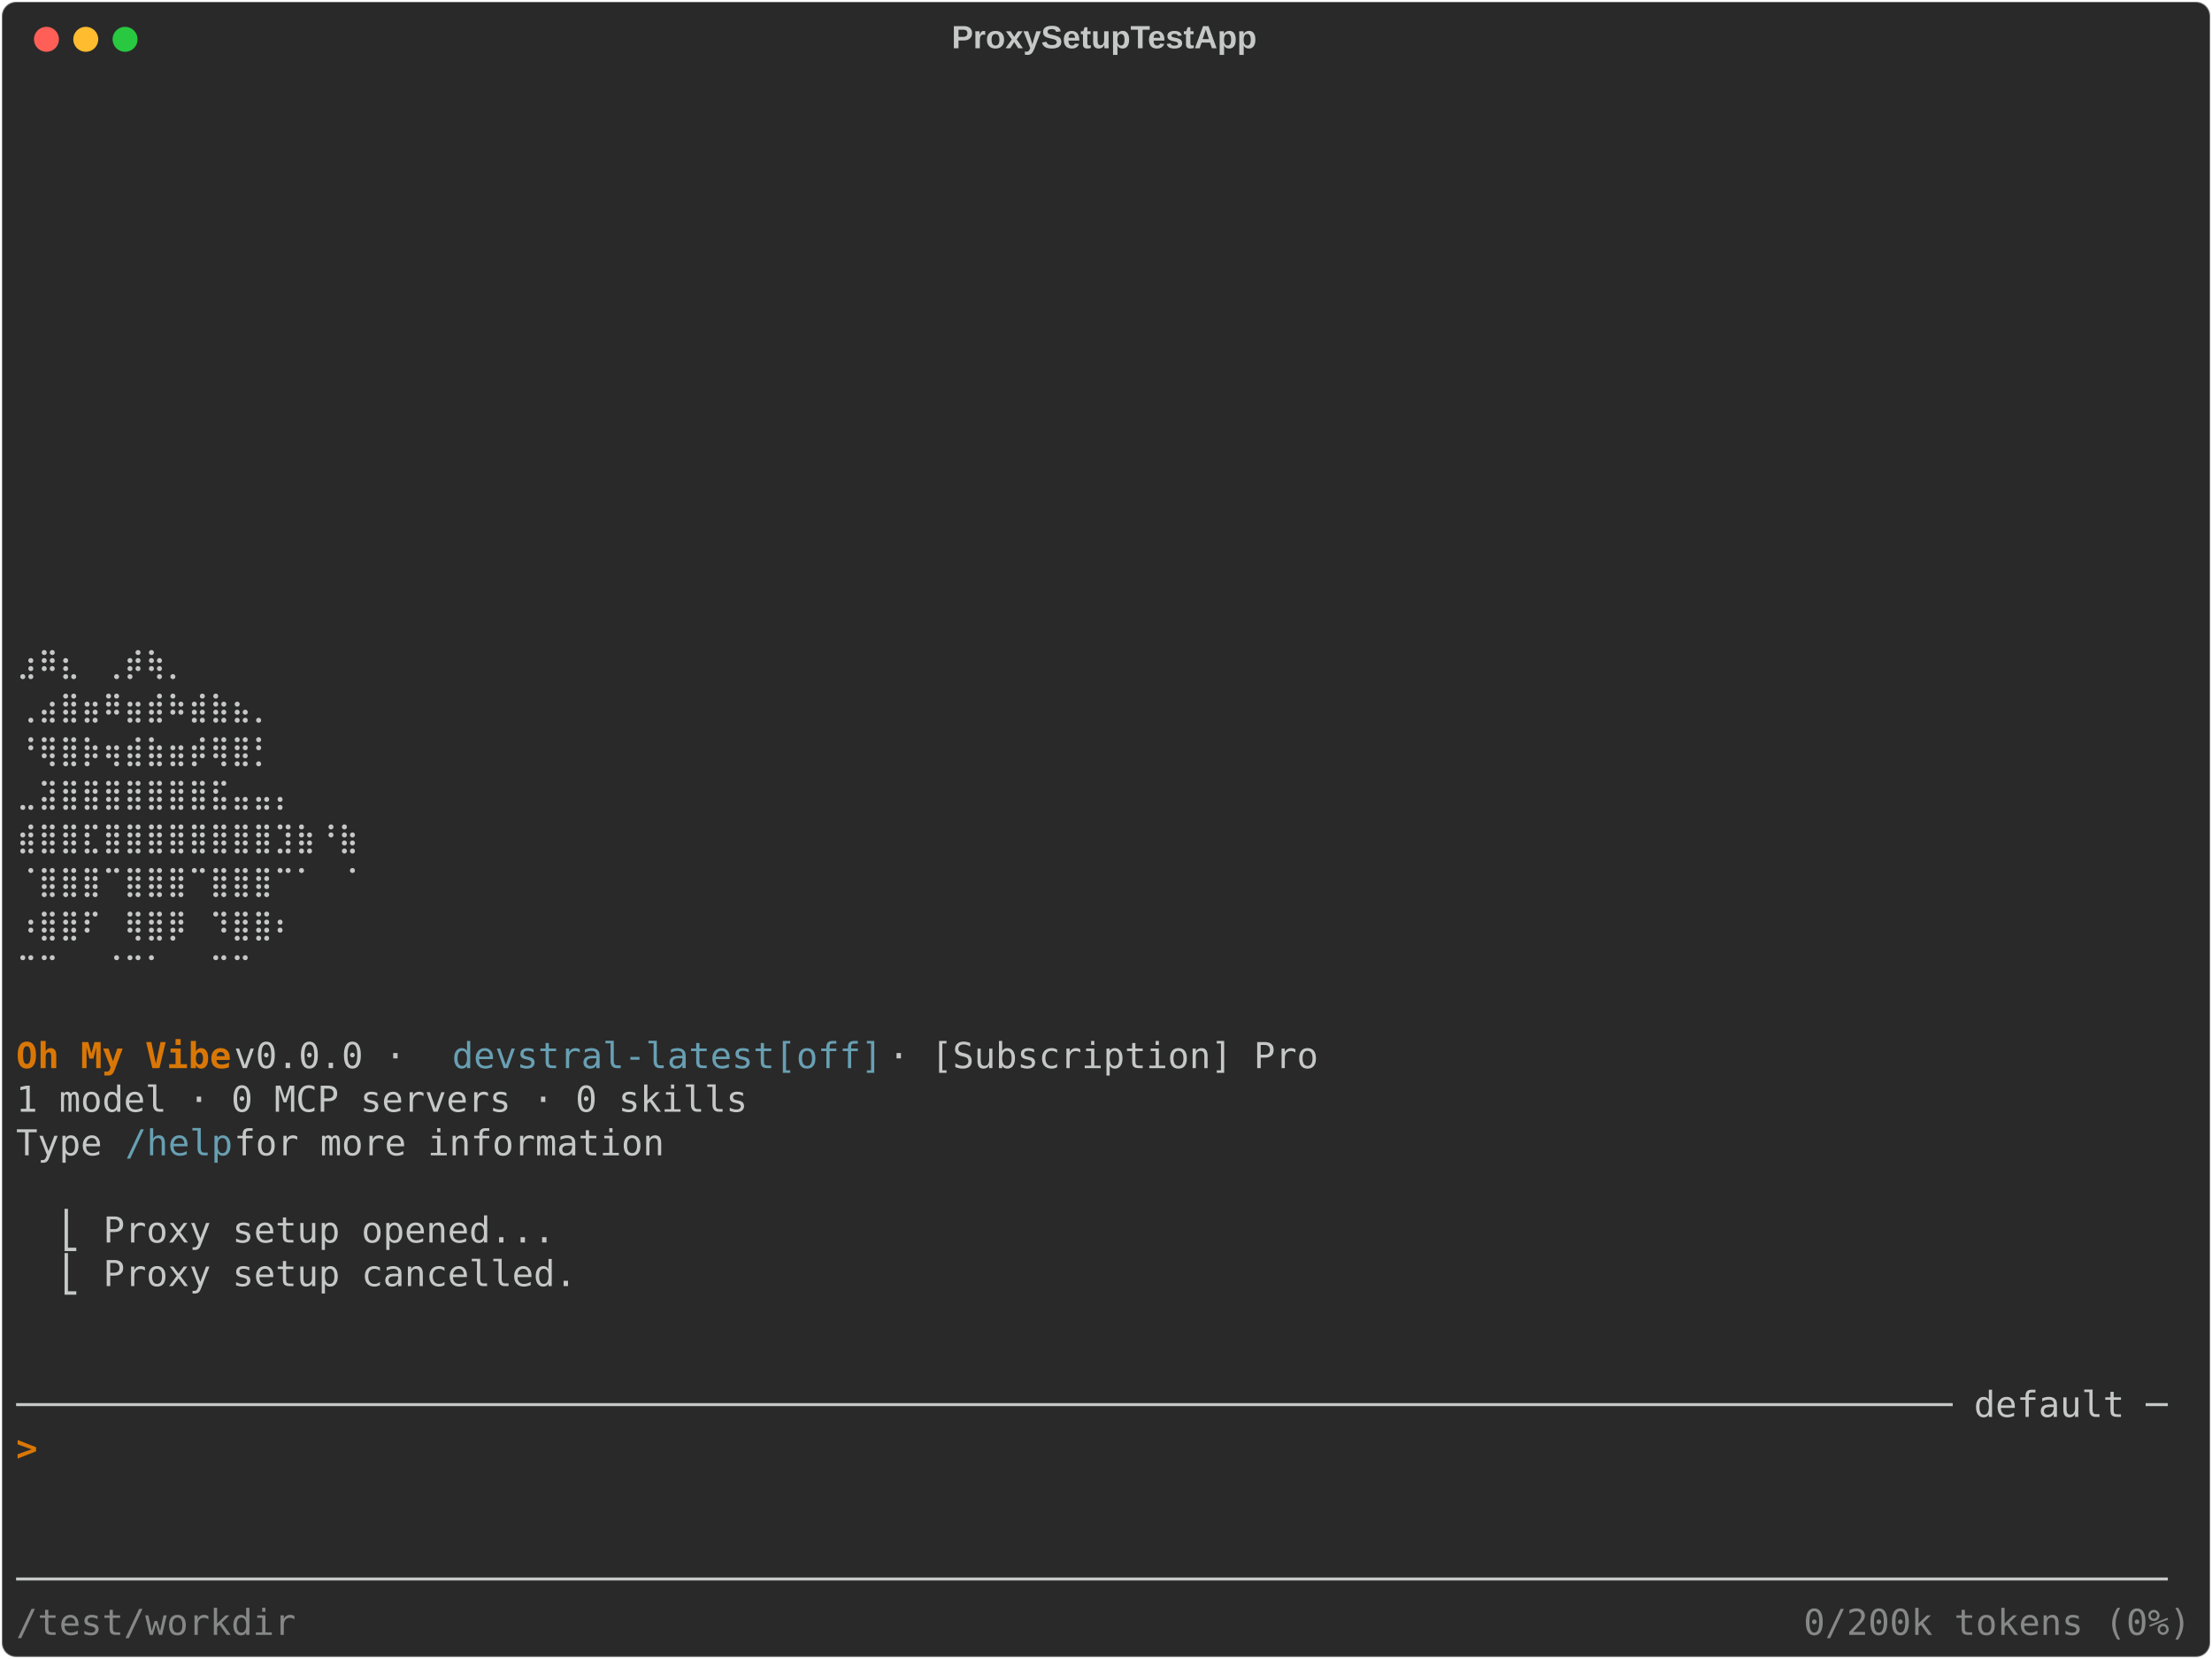
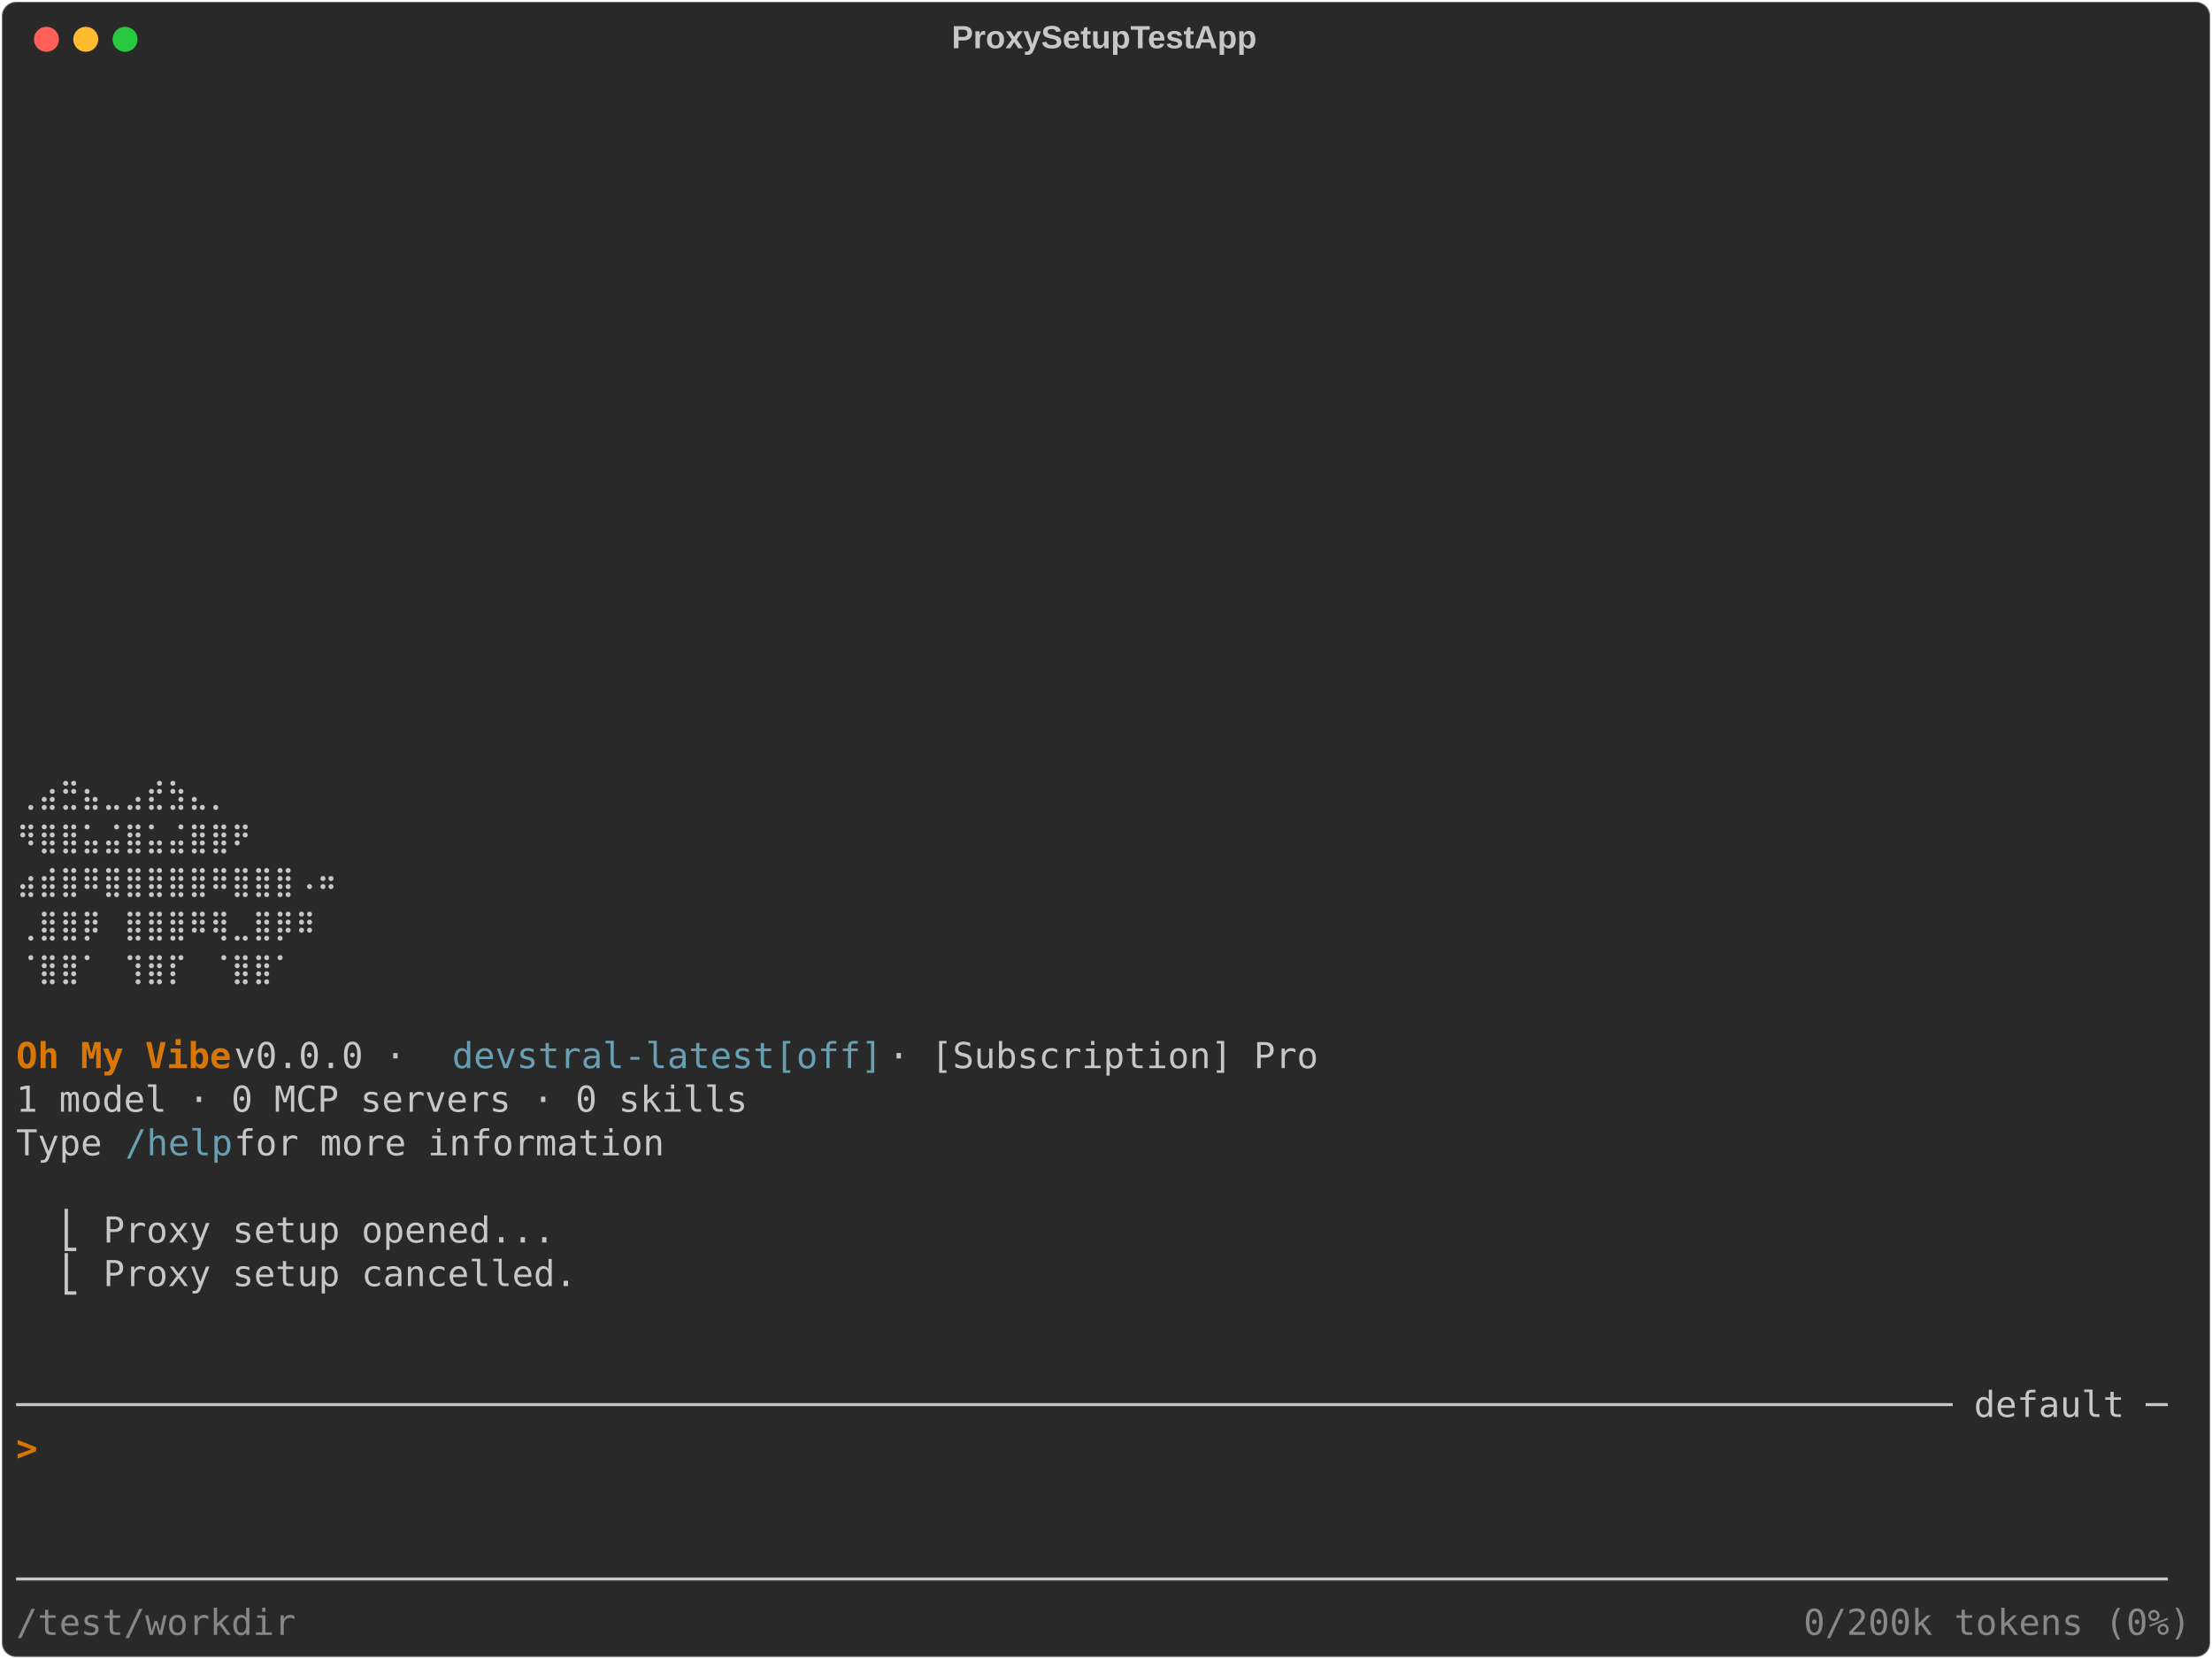
<svg xmlns="http://www.w3.org/2000/svg" class="rich-terminal" viewBox="0 0 1238 928.4">
  <style>

    @font-face {
        font-family: "Fira Code";
        src: local("FiraCode-Regular"),
                url("https://cdnjs.cloudflare.com/ajax/libs/firacode/6.2.0/woff2/FiraCode-Regular.woff2") format("woff2"),
                url("https://cdnjs.cloudflare.com/ajax/libs/firacode/6.2.0/woff/FiraCode-Regular.woff") format("woff");
        font-style: normal;
        font-weight: 400;
    }
    @font-face {
        font-family: "Fira Code";
        src: local("FiraCode-Bold"),
                url("https://cdnjs.cloudflare.com/ajax/libs/firacode/6.2.0/woff2/FiraCode-Bold.woff2") format("woff2"),
                url("https://cdnjs.cloudflare.com/ajax/libs/firacode/6.2.0/woff/FiraCode-Bold.woff") format("woff");
        font-style: bold;
        font-weight: 700;
    }

    .terminal-matrix {
        font-family: Fira Code, monospace;
        font-size: 20px;
        line-height: 24.4px;
        font-variant-east-asian: full-width;
    }

    .terminal-title {
        font-size: 18px;
        font-weight: bold;
        font-family: arial;
    }

    .terminal-r1 { fill: #c5c8c6 }
.terminal-r2 { fill: #d97706;font-weight: bold }
.terminal-r3 { fill: #68a0b3 }
.terminal-r4 { fill: #868887 }
    </style>
  <defs>
    <clipPath id="terminal-clip-terminal">
      <rect x="0" y="0" width="1219.0" height="877.4" />
    </clipPath>
    <clipPath id="terminal-line-0">
      <rect x="0" y="1.5" width="1220" height="24.65" />
    </clipPath>
    <clipPath id="terminal-line-1">
      <rect x="0" y="25.9" width="1220" height="24.65" />
    </clipPath>
    <clipPath id="terminal-line-2">
      <rect x="0" y="50.3" width="1220" height="24.65" />
    </clipPath>
    <clipPath id="terminal-line-3">
      <rect x="0" y="74.7" width="1220" height="24.65" />
    </clipPath>
    <clipPath id="terminal-line-4">
      <rect x="0" y="99.1" width="1220" height="24.65" />
    </clipPath>
    <clipPath id="terminal-line-5">
      <rect x="0" y="123.5" width="1220" height="24.65" />
    </clipPath>
    <clipPath id="terminal-line-6">
      <rect x="0" y="147.9" width="1220" height="24.65" />
    </clipPath>
    <clipPath id="terminal-line-7">
      <rect x="0" y="172.3" width="1220" height="24.65" />
    </clipPath>
    <clipPath id="terminal-line-8">
      <rect x="0" y="196.7" width="1220" height="24.65" />
    </clipPath>
    <clipPath id="terminal-line-9">
      <rect x="0" y="221.1" width="1220" height="24.65" />
    </clipPath>
    <clipPath id="terminal-line-10">
      <rect x="0" y="245.5" width="1220" height="24.65" />
    </clipPath>
    <clipPath id="terminal-line-11">
      <rect x="0" y="269.9" width="1220" height="24.65" />
    </clipPath>
    <clipPath id="terminal-line-12">
      <rect x="0" y="294.3" width="1220" height="24.65" />
    </clipPath>
    <clipPath id="terminal-line-13">
      <rect x="0" y="318.7" width="1220" height="24.65" />
    </clipPath>
    <clipPath id="terminal-line-14">
      <rect x="0" y="343.1" width="1220" height="24.65" />
    </clipPath>
    <clipPath id="terminal-line-15">
      <rect x="0" y="367.5" width="1220" height="24.65" />
    </clipPath>
    <clipPath id="terminal-line-16">
      <rect x="0" y="391.9" width="1220" height="24.65" />
    </clipPath>
    <clipPath id="terminal-line-17">
      <rect x="0" y="416.3" width="1220" height="24.65" />
    </clipPath>
    <clipPath id="terminal-line-18">
      <rect x="0" y="440.7" width="1220" height="24.65" />
    </clipPath>
    <clipPath id="terminal-line-19">
      <rect x="0" y="465.1" width="1220" height="24.65" />
    </clipPath>
    <clipPath id="terminal-line-20">
      <rect x="0" y="489.5" width="1220" height="24.65" />
    </clipPath>
    <clipPath id="terminal-line-21">
      <rect x="0" y="513.9" width="1220" height="24.65" />
    </clipPath>
    <clipPath id="terminal-line-22">
      <rect x="0" y="538.3" width="1220" height="24.65" />
    </clipPath>
    <clipPath id="terminal-line-23">
      <rect x="0" y="562.7" width="1220" height="24.65" />
    </clipPath>
    <clipPath id="terminal-line-24">
      <rect x="0" y="587.1" width="1220" height="24.65" />
    </clipPath>
    <clipPath id="terminal-line-25">
      <rect x="0" y="611.5" width="1220" height="24.65" />
    </clipPath>
    <clipPath id="terminal-line-26">
      <rect x="0" y="635.9" width="1220" height="24.65" />
    </clipPath>
    <clipPath id="terminal-line-27">
      <rect x="0" y="660.3" width="1220" height="24.65" />
    </clipPath>
    <clipPath id="terminal-line-28">
      <rect x="0" y="684.7" width="1220" height="24.65" />
    </clipPath>
    <clipPath id="terminal-line-29">
      <rect x="0" y="709.1" width="1220" height="24.65" />
    </clipPath>
    <clipPath id="terminal-line-30">
      <rect x="0" y="733.5" width="1220" height="24.65" />
    </clipPath>
    <clipPath id="terminal-line-31">
      <rect x="0" y="757.9" width="1220" height="24.65" />
    </clipPath>
    <clipPath id="terminal-line-32">
      <rect x="0" y="782.3" width="1220" height="24.65" />
    </clipPath>
    <clipPath id="terminal-line-33">
      <rect x="0" y="806.7" width="1220" height="24.65" />
    </clipPath>
    <clipPath id="terminal-line-34">
      <rect x="0" y="831.1" width="1220" height="24.65" />
    </clipPath>
  </defs>
  <rect fill="#292929" stroke="rgba(255,255,255,0.35)" stroke-width="1" x="1" y="1" width="1236" height="926.4" rx="8" />
  <text class="terminal-title" fill="#c5c8c6" text-anchor="middle" x="618" y="27">ProxySetupTestApp</text>
  <g transform="translate(26,22)">
    <circle cx="0" cy="0" r="7" fill="#ff5f57" />
    <circle cx="22" cy="0" r="7" fill="#febc2e" />
    <circle cx="44" cy="0" r="7" fill="#28c840" />
  </g>
  <g transform="translate(9, 41)" clip-path="url(#terminal-clip-terminal)">
    <g class="terminal-matrix">
      <text class="terminal-r1" x="1220" y="20" textLength="12.2" clip-path="url(#terminal-line-0)">
</text>
      <text class="terminal-r1" x="1220" y="44.4" textLength="12.2" clip-path="url(#terminal-line-1)">
</text>
      <text class="terminal-r1" x="1220" y="68.8" textLength="12.2" clip-path="url(#terminal-line-2)">
</text>
      <text class="terminal-r1" x="1220" y="93.2" textLength="12.2" clip-path="url(#terminal-line-3)">
</text>
      <text class="terminal-r1" x="1220" y="117.6" textLength="12.2" clip-path="url(#terminal-line-4)">
</text>
      <text class="terminal-r1" x="1220" y="142" textLength="12.2" clip-path="url(#terminal-line-5)">
</text>
      <text class="terminal-r1" x="1220" y="166.4" textLength="12.2" clip-path="url(#terminal-line-6)">
</text>
      <text class="terminal-r1" x="1220" y="190.8" textLength="12.2" clip-path="url(#terminal-line-7)">
</text>
      <text class="terminal-r1" x="1220" y="215.2" textLength="12.2" clip-path="url(#terminal-line-8)">
</text>
      <text class="terminal-r1" x="1220" y="239.6" textLength="12.2" clip-path="url(#terminal-line-9)">
</text>
      <text class="terminal-r1" x="1220" y="264" textLength="12.2" clip-path="url(#terminal-line-10)">
</text>
      <text class="terminal-r1" x="1220" y="288.4" textLength="12.2" clip-path="url(#terminal-line-11)">
</text>
      <text class="terminal-r1" x="1220" y="312.8" textLength="12.2" clip-path="url(#terminal-line-12)">
</text>
-       <text class="terminal-r1" x="0" y="337.2" textLength="219.6" clip-path="url(#terminal-line-13)">   ⣰⠿⣆ ⢀⡾⢷⡀       </text>
      <text class="terminal-r1" x="1220" y="337.2" textLength="12.2" clip-path="url(#terminal-line-13)">
</text>
-       <text class="terminal-r1" x="0" y="361.6" textLength="219.6" clip-path="url(#terminal-line-14)"> ⢀⣴⣿⣶⠿⣶⣾⠷⣾⣷⣦⡀     </text>
      <text class="terminal-r1" x="1220" y="361.6" textLength="12.2" clip-path="url(#terminal-line-14)">
</text>
-       <text class="terminal-r1" x="0" y="386" textLength="219.6" clip-path="url(#terminal-line-15)"> ⠘⢿⣿⡷⢶⣾⣷⣶⡾⢿⣿⡃     </text>
      <text class="terminal-r1" x="1220" y="386" textLength="12.2" clip-path="url(#terminal-line-15)">
</text>
-       <text class="terminal-r1" x="0" y="410.4" textLength="219.6" clip-path="url(#terminal-line-16)">  ⣀⣽⣿⣿⣿⣿⣿⣿⣿⣯⣤⣤⡄   </text>
+       <text class="terminal-r1" x="0" y="410.4" textLength="219.6" clip-path="url(#terminal-line-16)">  ⢀⣴⣛⣦⣀⣠⣞⣳⣄⡀      </text>
      <text class="terminal-r1" x="1220" y="410.4" textLength="12.2" clip-path="url(#terminal-line-16)">
</text>
-       <text class="terminal-r1" x="0" y="434.8" textLength="219.6" clip-path="url(#terminal-line-17)"> ⣾⣿⣿⣏⣿⣿⣿⣿⣿⣿⣿⣿⣹⣷⠘⣷ </text>
+       <text class="terminal-r1" x="0" y="434.8" textLength="219.6" clip-path="url(#terminal-line-17)">  ⠻⣿⣿⣥⣬⣿⣥⣬⣿⣿⠟     </text>
      <text class="terminal-r1" x="1220" y="434.8" textLength="12.2" clip-path="url(#terminal-line-17)">
</text>
-       <text class="terminal-r1" x="0" y="459.2" textLength="219.6" clip-path="url(#terminal-line-18)"> ⠈⣿⣿⣿⠉⣿⣿⣿⠉⣿⣿⣿⠉⠁ ⠈ </text>
+       <text class="terminal-r1" x="0" y="459.2" textLength="219.6" clip-path="url(#terminal-line-18)"> ⣴⣾⣿⠿⣿⣿⣿⣿⣿⠿⣿⣿⣿⠠⠶  </text>
      <text class="terminal-r1" x="1220" y="459.2" textLength="12.2" clip-path="url(#terminal-line-18)">
</text>
-       <text class="terminal-r1" x="0" y="483.6" textLength="219.6" clip-path="url(#terminal-line-19)"> ⠰⣿⣿⠏ ⢿⣿⡿ ⠹⣿⣿⠆    </text>
+       <text class="terminal-r1" x="0" y="483.6" textLength="219.6" clip-path="url(#terminal-line-19)">⢀⣿⣿⡿ ⣿⣿⣿⠿⢿⣀⣿⡿⠿    </text>
      <text class="terminal-r1" x="1220" y="483.6" textLength="12.2" clip-path="url(#terminal-line-19)">
</text>
-       <text class="terminal-r1" x="0" y="508" textLength="219.6" clip-path="url(#terminal-line-20)">  ⠉⠉  ⠈⠉⠁  ⠉⠉     </text>
+       <text class="terminal-r1" x="0" y="508" textLength="219.6" clip-path="url(#terminal-line-20)">⠈⣿⣿⠁ ⢹⣿⡏ ⠈⣿⣿⠁     </text>
      <text class="terminal-r1" x="1220" y="508" textLength="12.2" clip-path="url(#terminal-line-20)">
</text>
      <text class="terminal-r1" x="1220" y="532.4" textLength="12.2" clip-path="url(#terminal-line-21)">
</text>
      <text class="terminal-r2" x="0" y="556.8" textLength="122" clip-path="url(#terminal-line-22)">Oh My Vibe</text>
      <text class="terminal-r1" x="122" y="556.8" textLength="122" clip-path="url(#terminal-line-22)"> v0.0.0 · </text>
      <text class="terminal-r3" x="244" y="556.8" textLength="244" clip-path="url(#terminal-line-22)">devstral-latest[off]</text>
      <text class="terminal-r1" x="488" y="556.8" textLength="256.2" clip-path="url(#terminal-line-22)"> · [Subscription] Pro</text>
      <text class="terminal-r1" x="1220" y="556.8" textLength="12.2" clip-path="url(#terminal-line-22)">
</text>
      <text class="terminal-r1" x="0" y="581.2" textLength="414.8" clip-path="url(#terminal-line-23)">1 model · 0 MCP servers · 0 skills</text>
      <text class="terminal-r1" x="1220" y="581.2" textLength="12.2" clip-path="url(#terminal-line-23)">
</text>
      <text class="terminal-r1" x="0" y="605.6" textLength="61" clip-path="url(#terminal-line-24)">Type </text>
      <text class="terminal-r3" x="61" y="605.6" textLength="61" clip-path="url(#terminal-line-24)">/help</text>
      <text class="terminal-r1" x="122" y="605.6" textLength="256.2" clip-path="url(#terminal-line-24)"> for more information</text>
      <text class="terminal-r1" x="1220" y="605.6" textLength="12.2" clip-path="url(#terminal-line-24)">
</text>
      <text class="terminal-r1" x="1220" y="630" textLength="12.2" clip-path="url(#terminal-line-25)">
</text>
      <text class="terminal-r1" x="24.4" y="654.4" textLength="12.2" clip-path="url(#terminal-line-26)">⎣</text>
      <text class="terminal-r1" x="48.8" y="654.4" textLength="256.2" clip-path="url(#terminal-line-26)">Proxy setup opened...</text>
      <text class="terminal-r1" x="1220" y="654.4" textLength="12.2" clip-path="url(#terminal-line-26)">
</text>
      <text class="terminal-r1" x="24.4" y="678.8" textLength="12.2" clip-path="url(#terminal-line-27)">⎣</text>
      <text class="terminal-r1" x="48.8" y="678.8" textLength="268.4" clip-path="url(#terminal-line-27)">Proxy setup cancelled.</text>
      <text class="terminal-r1" x="1220" y="678.8" textLength="12.2" clip-path="url(#terminal-line-27)">
</text>
      <text class="terminal-r1" x="1220" y="703.2" textLength="12.2" clip-path="url(#terminal-line-28)">
</text>
      <text class="terminal-r1" x="1220" y="727.6" textLength="12.2" clip-path="url(#terminal-line-29)">
</text>
      <text class="terminal-r1" x="0" y="752" textLength="1220" clip-path="url(#terminal-line-30)">────────────────────────────────────────────────────────────────────────────────────────── default ─</text>
      <text class="terminal-r1" x="1220" y="752" textLength="12.2" clip-path="url(#terminal-line-30)">
</text>
      <text class="terminal-r2" x="0" y="776.4" textLength="12.2" clip-path="url(#terminal-line-31)">&gt;</text>
      <text class="terminal-r1" x="1220" y="776.4" textLength="12.2" clip-path="url(#terminal-line-31)">
</text>
      <text class="terminal-r1" x="1220" y="800.8" textLength="12.2" clip-path="url(#terminal-line-32)">
</text>
      <text class="terminal-r1" x="1220" y="825.2" textLength="12.2" clip-path="url(#terminal-line-33)">
</text>
      <text class="terminal-r1" x="0" y="849.6" textLength="1220" clip-path="url(#terminal-line-34)">────────────────────────────────────────────────────────────────────────────────────────────────────</text>
      <text class="terminal-r1" x="1220" y="849.6" textLength="12.2" clip-path="url(#terminal-line-34)">
</text>
      <text class="terminal-r4" x="0" y="874" textLength="158.6" clip-path="url(#terminal-line-35)">/test/workdir</text>
      <text class="terminal-r4" x="1000.4" y="874" textLength="219.6" clip-path="url(#terminal-line-35)">0/200k tokens (0%)</text>
    </g>
  </g>
</svg>
